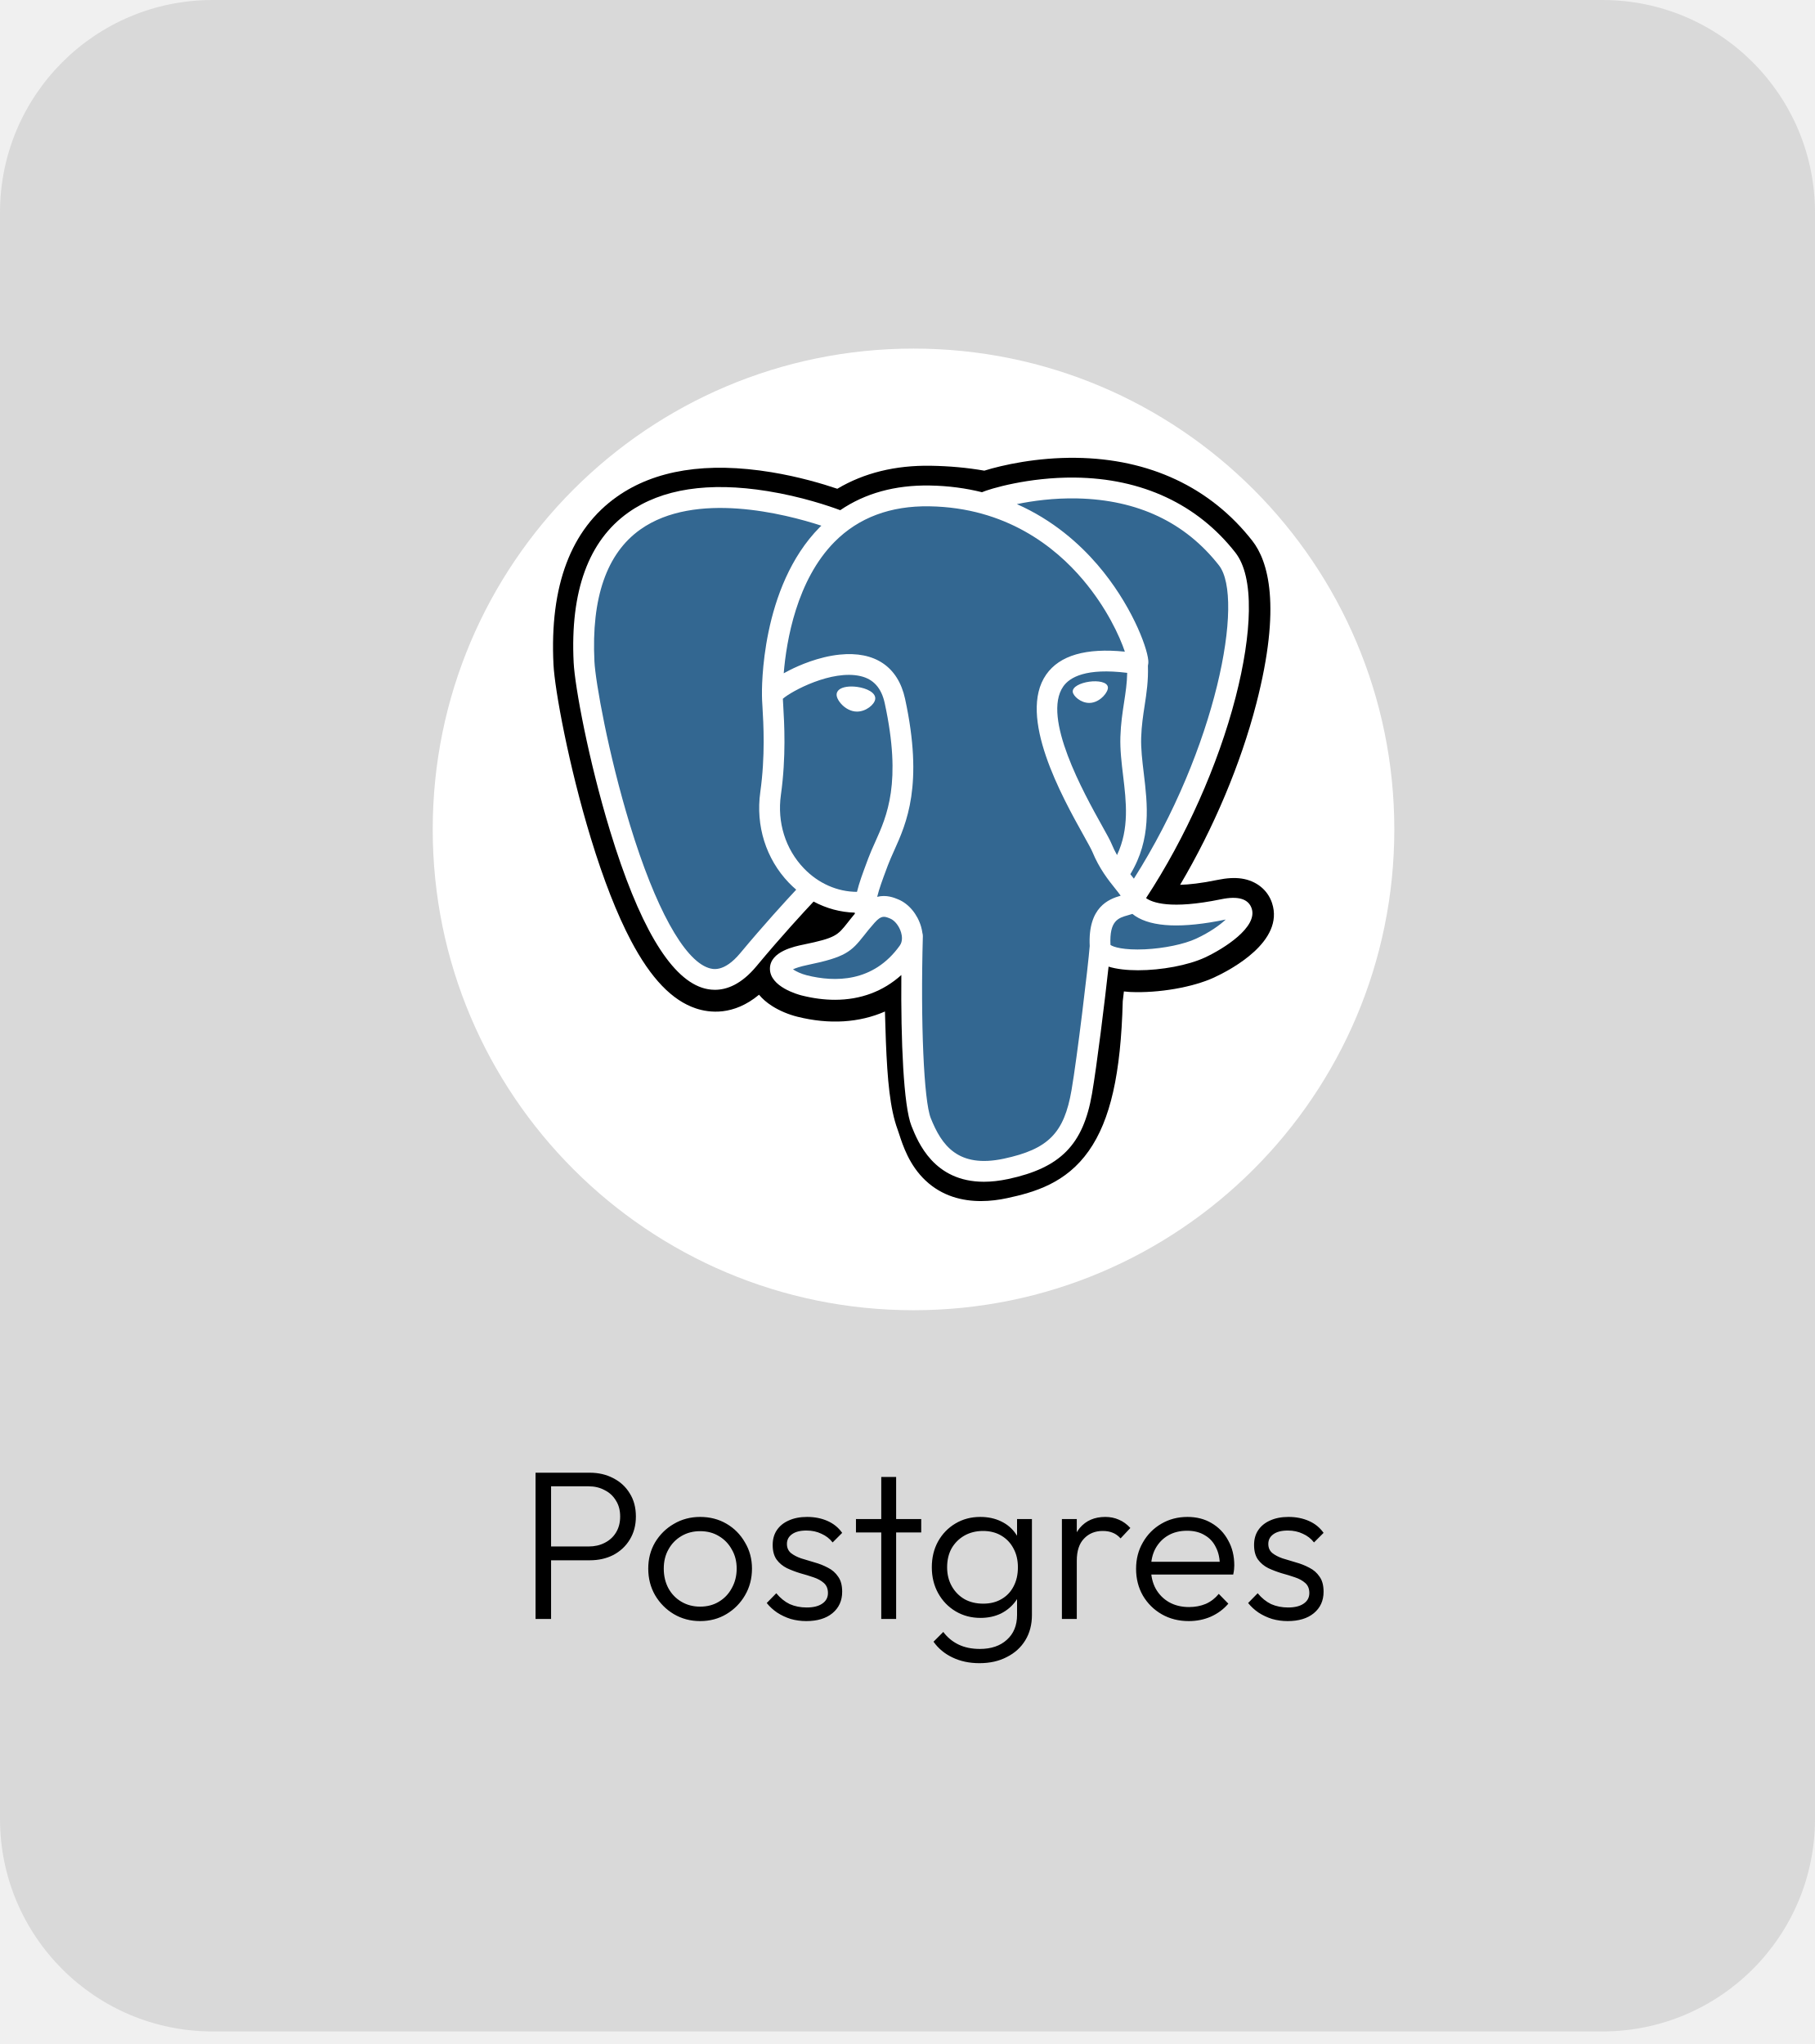
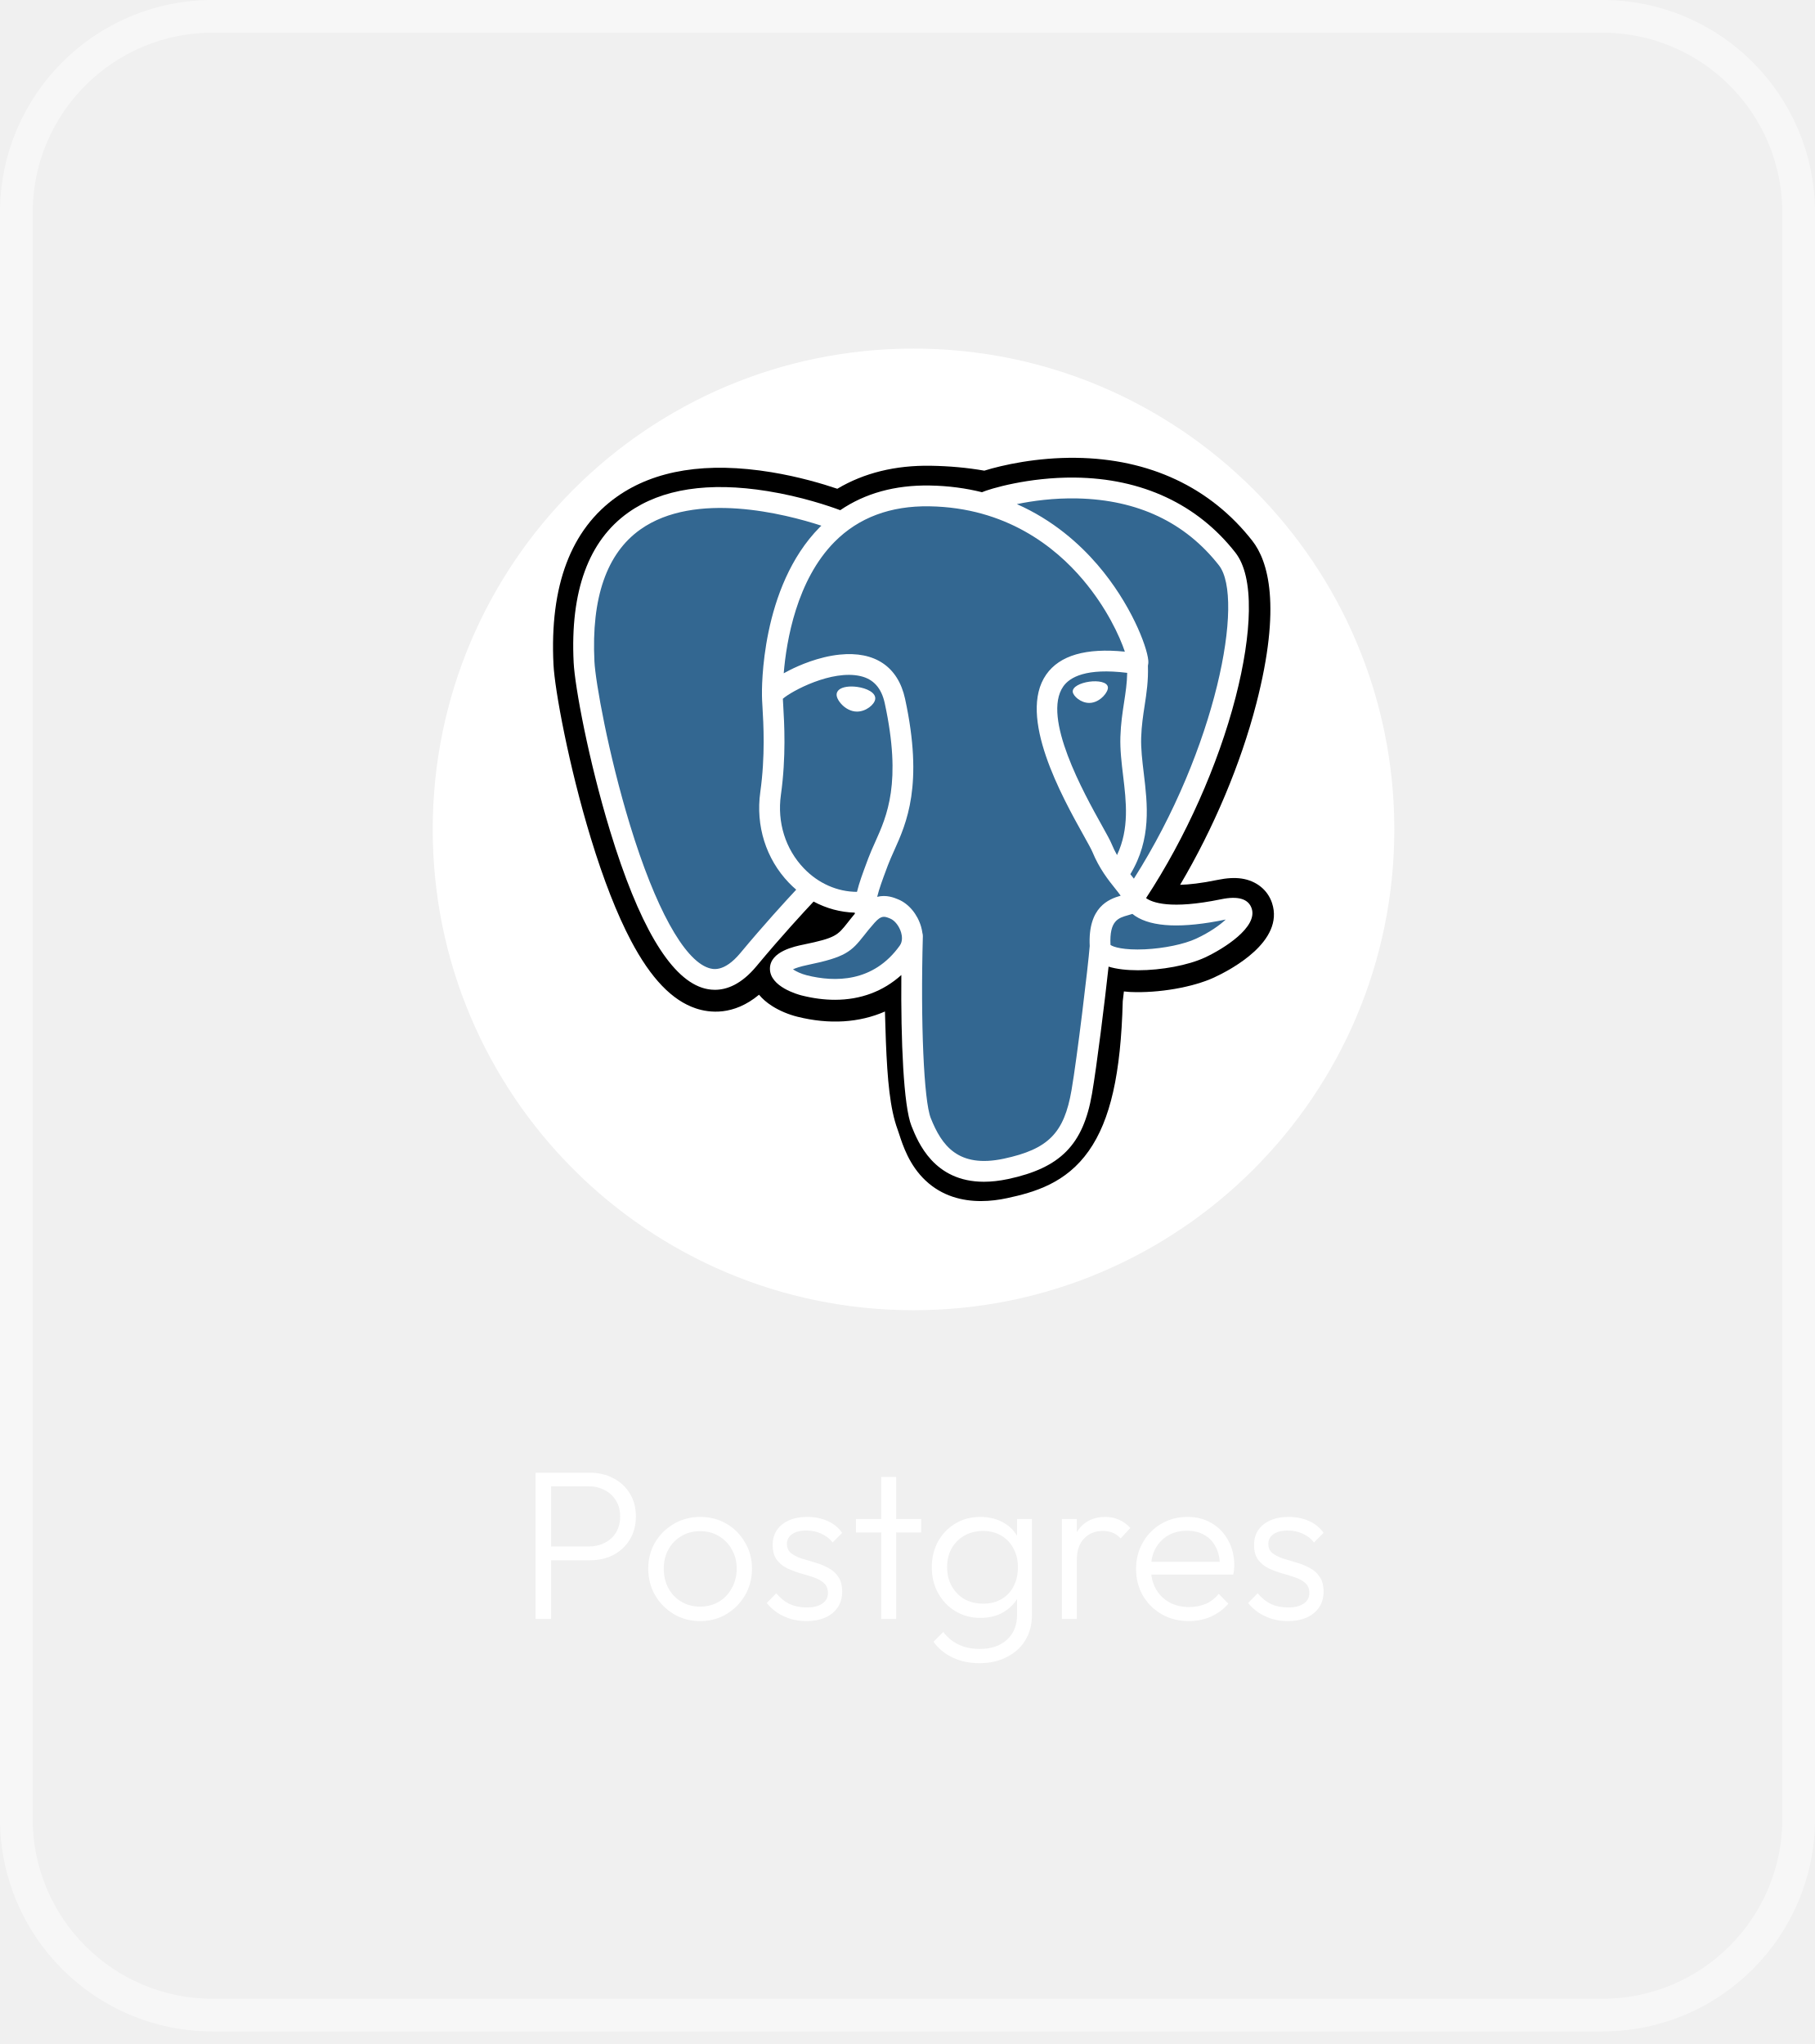
<svg xmlns="http://www.w3.org/2000/svg" width="111" height="125" viewBox="0 0 111 125" fill="none">
-   <rect width="111" height="124.232" rx="13" fill="#D9D9D9" />
+   <rect x="1" y="1" width="109" height="122.232" rx="12" stroke="white" stroke-opacity="0.48" stroke-width="2" />
  <rect x="26.464" y="21.318" width="58.808" height="58.808" rx="29.404" fill="white" />
-   <mask id="mask0_145_201" style="mask-type:luminance" maskUnits="userSpaceOnUse" x="26" y="21" width="60" height="60">
+   <mask id="mask0_222_46" style="mask-type:luminance" maskUnits="userSpaceOnUse" x="26" y="21" width="60" height="60">
    <rect x="26.464" y="21.318" width="58.808" height="58.808" rx="29.404" fill="white" />
  </mask>
-   <g mask="url(#mask0_145_201)">
+   <g mask="url(#mask0_222_46)">
</g>
-   <g clip-path="url(#clip0_145_201)">
-     <path d="M77.794 55.225C77.529 54.422 76.835 53.864 75.937 53.729C75.514 53.666 75.029 53.693 74.455 53.811C73.455 54.018 72.713 54.096 72.172 54.111C74.216 50.661 75.877 46.727 76.834 43.023C78.38 37.035 77.554 34.306 76.588 33.072C74.032 29.806 70.302 28.052 65.803 27.998C63.403 27.968 61.296 28.442 60.197 28.783C59.173 28.603 58.073 28.502 56.918 28.483C54.754 28.449 52.842 28.92 51.208 29.89C50.303 29.584 48.851 29.153 47.175 28.878C43.231 28.23 40.053 28.735 37.728 30.377C34.913 32.365 33.608 35.82 33.85 40.645C33.926 42.178 34.783 46.839 36.133 51.259C36.908 53.8 37.735 55.91 38.59 57.531C39.803 59.83 41.102 61.184 42.559 61.669C43.376 61.942 44.859 62.132 46.42 60.832C46.618 61.072 46.882 61.31 47.233 61.531C47.677 61.812 48.221 62.041 48.764 62.177C50.722 62.666 52.556 62.544 54.121 61.858C54.131 62.136 54.138 62.402 54.144 62.632C54.155 63.004 54.165 63.369 54.179 63.71C54.271 66.019 54.428 67.815 54.894 69.071C54.919 69.14 54.954 69.245 54.99 69.357C55.222 70.068 55.611 71.258 56.598 72.19C57.621 73.155 58.858 73.452 59.992 73.451C60.56 73.451 61.102 73.377 61.578 73.275C63.273 72.912 65.199 72.358 66.591 70.375C67.908 68.5 68.548 65.676 68.664 61.227C68.679 61.101 68.693 60.981 68.707 60.866C68.715 60.789 68.725 60.71 68.734 60.631L69.044 60.659L69.124 60.664C70.851 60.743 72.962 60.377 74.259 59.774C75.284 59.299 78.567 57.565 77.794 55.225Z" fill="black" />
-     <path d="M74.841 55.68C69.707 56.739 69.354 55.001 69.354 55.001C74.775 46.957 77.041 36.747 75.086 34.248C69.751 27.431 60.515 30.655 60.361 30.739L60.312 30.748C59.297 30.537 58.162 30.412 56.886 30.391C54.563 30.353 52.801 31 51.464 32.014C51.464 32.014 34.989 25.227 35.755 40.55C35.918 43.81 40.427 65.215 45.806 58.75C47.772 56.386 49.671 54.387 49.671 54.387C50.614 55.013 51.744 55.333 52.928 55.218L53.02 55.14C52.991 55.434 53.004 55.721 53.056 56.061C51.671 57.609 52.078 57.88 49.308 58.451C46.506 59.028 48.152 60.056 49.227 60.325C50.53 60.651 53.545 61.113 55.582 58.261L55.501 58.587C56.044 59.021 56.425 61.415 56.361 63.585C56.297 65.754 56.255 67.244 56.683 68.408C57.11 69.571 57.537 72.189 61.178 71.409C64.22 70.757 65.797 69.067 66.016 66.249C66.172 64.245 66.524 64.542 66.546 62.75L66.829 61.902C67.155 59.186 66.881 58.31 68.755 58.717L69.211 58.757C70.59 58.82 72.396 58.535 73.456 58.043C75.738 56.984 77.091 55.216 74.841 55.68H74.841Z" fill="#336791" />
-     <path d="M52.428 42.008C51.965 41.943 51.546 42.003 51.334 42.163C51.215 42.254 51.178 42.358 51.168 42.431C51.142 42.621 51.275 42.832 51.357 42.941C51.59 43.249 51.929 43.461 52.265 43.507C52.314 43.514 52.362 43.517 52.41 43.517C52.971 43.517 53.48 43.081 53.525 42.759C53.581 42.356 52.996 42.087 52.428 42.008Z" fill="white" />
-     <path d="M67.755 42.02C67.711 41.704 67.149 41.614 66.615 41.688C66.082 41.763 65.565 42.003 65.608 42.32C65.643 42.567 66.087 42.987 66.614 42.987C66.659 42.987 66.703 42.984 66.749 42.978C67.1 42.929 67.358 42.706 67.481 42.577C67.667 42.381 67.775 42.163 67.755 42.02Z" fill="white" />
-     <path d="M76.55 55.56C76.354 54.968 75.724 54.777 74.677 54.994C71.569 55.635 70.456 55.191 70.09 54.922C72.506 51.241 74.494 46.792 75.566 42.641C76.074 40.674 76.355 38.848 76.377 37.36C76.403 35.726 76.124 34.526 75.551 33.792C73.237 30.836 69.841 29.25 65.731 29.206C62.905 29.175 60.517 29.898 60.054 30.101C59.08 29.859 58.017 29.71 56.86 29.691C54.739 29.657 52.905 30.165 51.387 31.2C50.727 30.954 49.023 30.369 46.939 30.034C43.336 29.453 40.472 29.893 38.429 31.341C35.991 33.068 34.865 36.156 35.083 40.518C35.157 41.986 35.993 46.5 37.313 50.824C39.05 56.515 40.938 59.736 42.925 60.399C43.157 60.477 43.425 60.531 43.721 60.531C44.446 60.531 45.334 60.204 46.259 59.093C47.794 57.245 49.228 55.697 49.757 55.135C50.538 55.554 51.395 55.788 52.273 55.812C52.275 55.835 52.277 55.858 52.279 55.88C52.103 56.089 51.959 56.272 51.836 56.429C51.227 57.2 51.101 57.361 49.144 57.764C48.587 57.879 47.108 58.184 47.087 59.22C47.063 60.353 48.834 60.828 49.036 60.879C49.74 61.055 50.417 61.142 51.063 61.142C52.635 61.142 54.018 60.625 55.123 59.626C55.089 63.663 55.258 67.641 55.742 68.853C56.139 69.846 57.109 72.271 60.173 72.27C60.622 72.27 61.117 72.218 61.661 72.102C64.859 71.416 66.247 70.003 66.784 66.887C67.072 65.222 67.565 61.246 67.797 59.114C68.287 59.266 68.917 59.336 69.598 59.336C71.02 59.336 72.659 59.034 73.688 58.557C74.843 58.02 76.928 56.704 76.55 55.56ZM68.936 41.148C68.925 41.778 68.838 42.349 68.746 42.946C68.648 43.588 68.545 44.251 68.52 45.056C68.494 45.84 68.592 46.655 68.687 47.443C68.878 49.035 69.074 50.673 68.314 52.29C68.196 52.081 68.082 51.852 67.978 51.598C67.883 51.369 67.678 51.002 67.394 50.493C66.29 48.511 63.703 43.872 65.027 41.979C65.421 41.415 66.422 40.836 68.936 41.148ZM65.889 30.481C69.573 30.563 72.486 31.941 74.549 34.576C76.131 36.598 74.388 45.797 69.345 53.734C69.296 53.67 69.245 53.606 69.192 53.541C69.171 53.515 69.15 53.488 69.129 53.461C70.432 51.309 70.177 49.179 69.95 47.291C69.857 46.517 69.769 45.785 69.791 45.097C69.814 44.369 69.911 43.744 70.004 43.14C70.118 42.395 70.235 41.624 70.203 40.716C70.227 40.621 70.237 40.508 70.224 40.375C70.142 39.504 69.147 36.897 67.121 34.538C66.012 33.248 64.395 31.803 62.188 30.829C63.137 30.633 64.436 30.449 65.889 30.481ZM45.28 58.279C44.262 59.504 43.559 59.269 43.327 59.192C41.82 58.689 40.071 55.504 38.529 50.453C37.195 46.082 36.416 41.687 36.354 40.454C36.159 36.556 37.104 33.84 39.162 32.38C42.512 30.005 48.02 31.427 50.233 32.148C50.201 32.179 50.168 32.208 50.136 32.24C46.505 35.908 46.591 42.174 46.6 42.557C46.599 42.705 46.612 42.914 46.629 43.202C46.691 44.256 46.808 46.217 46.497 48.438C46.208 50.503 46.845 52.523 48.242 53.982C48.387 54.133 48.538 54.274 48.694 54.408C48.072 55.074 46.72 56.548 45.28 58.279ZM49.161 53.101C48.034 51.926 47.523 50.291 47.757 48.615C48.085 46.268 47.964 44.224 47.899 43.127C47.89 42.973 47.882 42.838 47.877 42.732C48.408 42.262 50.866 40.944 52.619 41.346C53.419 41.529 53.907 42.074 54.109 43.011C55.159 47.863 54.248 49.885 53.517 51.51C53.366 51.845 53.224 52.161 53.102 52.489L53.008 52.742C52.77 53.381 52.547 53.976 52.41 54.541C51.212 54.538 50.047 54.026 49.161 53.101ZM49.345 59.644C48.995 59.557 48.681 59.405 48.496 59.279C48.65 59.207 48.925 59.108 49.4 59.01C51.703 58.536 52.058 58.202 52.835 57.216C53.013 56.99 53.215 56.733 53.494 56.421L53.495 56.421C53.911 55.955 54.101 56.034 54.447 56.177C54.726 56.293 54.999 56.644 55.109 57.03C55.162 57.212 55.221 57.558 55.028 57.827C53.406 60.098 51.042 60.069 49.345 59.644ZM61.395 70.858C58.578 71.461 57.581 70.024 56.923 68.381C56.499 67.32 56.291 62.537 56.439 57.255C56.441 57.185 56.431 57.117 56.411 57.053C56.395 56.93 56.369 56.805 56.333 56.68C56.113 55.911 55.577 55.268 54.934 55.002C54.678 54.896 54.209 54.702 53.646 54.846C53.766 54.351 53.974 53.792 54.2 53.186L54.295 52.931C54.402 52.644 54.536 52.347 54.677 52.032C55.443 50.332 56.491 48.003 55.353 42.742C54.927 40.772 53.504 39.81 51.347 40.033C50.054 40.167 48.871 40.689 48.281 40.988C48.154 41.052 48.038 41.114 47.93 41.175C48.094 39.189 48.717 35.479 51.044 33.132C52.51 31.654 54.461 30.924 56.839 30.963C61.525 31.04 64.529 33.444 66.225 35.448C67.686 37.175 68.477 38.914 68.793 39.852C66.418 39.611 64.803 40.079 63.984 41.25C62.203 43.796 64.959 48.737 66.283 51.112C66.526 51.548 66.736 51.924 66.802 52.084C67.233 53.129 67.791 53.827 68.199 54.336C68.324 54.492 68.445 54.643 68.537 54.776C67.818 54.983 66.526 55.462 66.644 57.856C66.549 59.058 65.874 64.684 65.531 66.671C65.078 69.297 64.112 70.275 61.395 70.858ZM73.152 57.403C72.417 57.744 71.186 58 70.017 58.055C68.725 58.116 68.068 57.911 67.913 57.784C67.841 56.292 68.396 56.136 68.984 55.971C69.077 55.945 69.167 55.92 69.254 55.889C69.308 55.934 69.367 55.977 69.432 56.02C70.47 56.705 72.321 56.779 74.934 56.239C74.944 56.237 74.954 56.236 74.963 56.234C74.611 56.563 74.007 57.006 73.152 57.403Z" fill="white" />
+   <g clip-path="url(#clip0_222_46)">
+     <path d="M77.794 55.225C77.529 54.422 76.835 53.864 75.937 53.729C75.514 53.666 75.029 53.693 74.455 53.811C73.455 54.018 72.714 54.096 72.172 54.111C74.216 50.661 75.877 46.727 76.834 43.023C78.38 37.035 77.554 34.306 76.588 33.072C74.032 29.806 70.302 28.052 65.803 27.998C63.403 27.968 61.296 28.442 60.197 28.783C59.173 28.603 58.073 28.502 56.918 28.483C54.754 28.449 52.842 28.92 51.208 29.89C50.303 29.584 48.851 29.153 47.175 28.878C43.231 28.23 40.053 28.735 37.728 30.377C34.913 32.365 33.608 35.82 33.85 40.645C33.926 42.178 34.783 46.839 36.133 51.259C36.908 53.8 37.735 55.91 38.59 57.531C39.804 59.83 41.102 61.184 42.559 61.669C43.376 61.942 44.86 62.132 46.42 60.832C46.618 61.072 46.882 61.31 47.233 61.531C47.677 61.812 48.221 62.041 48.764 62.177C50.722 62.666 52.556 62.544 54.121 61.858C54.131 62.136 54.138 62.402 54.144 62.632C54.155 63.004 54.165 63.369 54.179 63.71C54.271 66.019 54.428 67.815 54.894 69.071C54.919 69.14 54.954 69.245 54.99 69.357C55.222 70.068 55.611 71.258 56.598 72.19C57.621 73.155 58.859 73.452 59.992 73.451C60.56 73.451 61.102 73.377 61.578 73.275C63.273 72.912 65.199 72.358 66.591 70.375C67.908 68.5 68.548 65.676 68.664 61.227C68.679 61.101 68.693 60.981 68.707 60.866C68.716 60.789 68.725 60.71 68.734 60.631L69.044 60.659L69.124 60.664C70.851 60.743 72.962 60.377 74.259 59.774C75.284 59.299 78.567 57.565 77.794 55.225Z" fill="black" />
+     <path d="M74.841 55.68C69.707 56.739 69.354 55.001 69.354 55.001C74.775 46.957 77.041 36.747 75.086 34.248C69.751 27.431 60.515 30.655 60.361 30.739L60.312 30.748C59.297 30.537 58.162 30.412 56.886 30.391C54.563 30.353 52.801 31 51.464 32.014C51.464 32.014 34.989 25.227 35.755 40.55C35.918 43.81 40.427 65.215 45.806 58.75C47.772 56.386 49.671 54.387 49.671 54.387C50.614 55.013 51.744 55.333 52.928 55.218L53.02 55.14C52.991 55.434 53.004 55.721 53.057 56.061C51.671 57.609 52.078 57.88 49.308 58.451C46.506 59.028 48.152 60.056 49.227 60.325C50.53 60.651 53.545 61.113 55.582 58.261L55.501 58.587C56.044 59.021 56.425 61.415 56.361 63.585C56.297 65.754 56.255 67.244 56.683 68.408C57.11 69.571 57.537 72.189 61.178 71.409C64.22 70.757 65.797 69.067 66.016 66.249C66.172 64.245 66.524 64.542 66.546 62.75L66.829 61.902C67.155 59.186 66.881 58.31 68.755 58.717L69.211 58.757C70.59 58.82 72.396 58.535 73.456 58.043C75.738 56.984 77.091 55.216 74.841 55.68H74.841Z" fill="#336791" />
+     <path d="M52.428 42.008C51.965 41.943 51.546 42.003 51.334 42.163C51.215 42.254 51.178 42.358 51.168 42.431C51.142 42.621 51.275 42.832 51.358 42.941C51.59 43.249 51.929 43.461 52.265 43.507C52.314 43.514 52.362 43.517 52.41 43.517C52.971 43.517 53.48 43.081 53.525 42.759C53.581 42.356 52.996 42.087 52.428 42.008Z" fill="white" />
+     <path d="M67.755 42.02C67.711 41.704 67.149 41.614 66.615 41.688C66.082 41.763 65.565 42.003 65.608 42.32C65.643 42.567 66.088 42.987 66.614 42.987C66.659 42.987 66.704 42.984 66.749 42.978C67.1 42.929 67.358 42.706 67.481 42.577C67.667 42.381 67.775 42.163 67.755 42.02Z" fill="white" />
+     <path d="M76.55 55.56C76.354 54.968 75.724 54.777 74.677 54.994C71.569 55.635 70.456 55.191 70.09 54.922C72.506 51.241 74.494 46.792 75.566 42.641C76.074 40.674 76.355 38.848 76.377 37.36C76.403 35.726 76.125 34.526 75.551 33.792C73.237 30.836 69.841 29.25 65.731 29.206C62.905 29.175 60.517 29.898 60.054 30.101C59.08 29.859 58.017 29.71 56.86 29.691C54.739 29.657 52.905 30.165 51.387 31.2C50.727 30.954 49.023 30.369 46.939 30.034C43.336 29.453 40.472 29.893 38.429 31.341C35.991 33.068 34.865 36.156 35.083 40.518C35.157 41.986 35.993 46.5 37.313 50.824C39.05 56.515 40.938 59.736 42.925 60.399C43.157 60.477 43.425 60.531 43.721 60.531C44.446 60.531 45.334 60.204 46.259 59.093C47.794 57.245 49.228 55.697 49.757 55.135C50.538 55.554 51.395 55.788 52.273 55.812C52.275 55.835 52.277 55.858 52.279 55.88C52.103 56.089 51.959 56.272 51.836 56.429C51.227 57.2 51.101 57.361 49.144 57.764C48.587 57.879 47.108 58.184 47.087 59.22C47.063 60.353 48.834 60.828 49.036 60.879C49.74 61.055 50.417 61.142 51.063 61.142C52.635 61.142 54.018 60.625 55.123 59.626C55.089 63.663 55.258 67.641 55.742 68.853C56.139 69.846 57.109 72.271 60.173 72.27C60.622 72.27 61.117 72.218 61.662 72.102C64.859 71.416 66.247 70.003 66.784 66.887C67.072 65.222 67.565 61.246 67.797 59.114C68.287 59.266 68.917 59.336 69.599 59.336C71.02 59.336 72.659 59.034 73.688 58.557C74.843 58.02 76.928 56.704 76.55 55.56ZM68.936 41.148C68.925 41.778 68.838 42.349 68.746 42.946C68.648 43.588 68.545 44.251 68.52 45.056C68.494 45.84 68.592 46.655 68.687 47.443C68.878 49.035 69.074 50.673 68.314 52.29C68.196 52.081 68.082 51.852 67.978 51.598C67.883 51.369 67.678 51.002 67.395 50.493C66.29 48.511 63.703 43.872 65.027 41.979C65.421 41.415 66.423 40.836 68.936 41.148ZM65.89 30.481C69.573 30.563 72.486 31.941 74.549 34.576C76.131 36.598 74.389 45.797 69.345 53.734C69.296 53.67 69.245 53.606 69.192 53.541C69.171 53.515 69.15 53.488 69.129 53.461C70.432 51.309 70.177 49.179 69.95 47.291C69.857 46.517 69.769 45.785 69.791 45.097C69.814 44.369 69.911 43.744 70.004 43.14C70.118 42.395 70.235 41.624 70.203 40.716C70.227 40.621 70.237 40.508 70.224 40.375C70.142 39.504 69.148 36.897 67.121 34.538C66.012 33.248 64.395 31.803 62.188 30.829C63.137 30.633 64.436 30.449 65.89 30.481ZM45.281 58.279C44.262 59.504 43.559 59.269 43.327 59.192C41.82 58.689 40.071 55.504 38.529 50.453C37.195 46.082 36.416 41.687 36.354 40.454C36.159 36.556 37.104 33.84 39.162 32.38C42.512 30.005 48.02 31.427 50.233 32.148C50.201 32.179 50.168 32.208 50.136 32.24C46.505 35.908 46.591 42.174 46.6 42.557C46.6 42.705 46.612 42.914 46.629 43.202C46.691 44.256 46.808 46.217 46.497 48.438C46.208 50.503 46.845 52.523 48.243 53.982C48.387 54.133 48.538 54.274 48.694 54.408C48.072 55.074 46.72 56.548 45.281 58.279ZM49.161 53.101C48.035 51.926 47.523 50.291 47.757 48.615C48.085 46.268 47.964 44.224 47.899 43.127C47.89 42.973 47.882 42.838 47.877 42.732C48.408 42.262 50.866 40.944 52.619 41.346C53.419 41.529 53.907 42.074 54.11 43.011C55.159 47.863 54.248 49.885 53.517 51.51C53.367 51.845 53.224 52.161 53.102 52.489L53.008 52.742C52.77 53.381 52.548 53.976 52.41 54.541C51.212 54.538 50.047 54.026 49.161 53.101ZM49.345 59.644C48.995 59.557 48.681 59.405 48.496 59.279C48.65 59.207 48.925 59.108 49.4 59.01C51.703 58.536 52.059 58.202 52.835 57.216C53.013 56.99 53.215 56.733 53.494 56.421L53.495 56.421C53.911 55.955 54.101 56.034 54.447 56.177C54.727 56.293 54.999 56.644 55.11 57.03C55.162 57.212 55.221 57.558 55.028 57.827C53.406 60.098 51.043 60.069 49.345 59.644ZM61.395 70.858C58.578 71.461 57.581 70.024 56.924 68.381C56.499 67.32 56.291 62.537 56.439 57.255C56.441 57.185 56.431 57.117 56.411 57.053C56.395 56.93 56.369 56.805 56.333 56.68C56.113 55.911 55.577 55.268 54.934 55.002C54.678 54.896 54.209 54.702 53.646 54.846C53.766 54.351 53.974 53.792 54.2 53.186L54.295 52.931C54.402 52.644 54.536 52.347 54.677 52.032C55.443 50.332 56.491 48.003 55.353 42.742C54.927 40.772 53.504 39.81 51.347 40.033C50.054 40.167 48.871 40.689 48.281 40.988C48.154 41.052 48.038 41.114 47.93 41.175C48.094 39.189 48.717 35.479 51.044 33.132C52.51 31.654 54.461 30.924 56.839 30.963C61.525 31.04 64.529 33.444 66.225 35.448C67.686 37.175 68.477 38.914 68.793 39.852C66.418 39.611 64.803 40.079 63.985 41.25C62.203 43.796 64.959 48.737 66.283 51.112C66.526 51.548 66.736 51.924 66.802 52.084C67.233 53.129 67.791 53.827 68.199 54.336C68.324 54.492 68.445 54.643 68.537 54.776C67.818 54.983 66.526 55.462 66.644 57.856C66.549 59.058 65.874 64.684 65.531 66.671C65.078 69.297 64.112 70.275 61.395 70.858ZM73.152 57.403C72.417 57.744 71.186 58 70.017 58.055C68.725 58.116 68.068 57.911 67.914 57.784C67.841 56.292 68.397 56.136 68.984 55.971C69.077 55.945 69.167 55.92 69.254 55.889C69.308 55.934 69.367 55.977 69.432 56.02C70.47 56.705 72.321 56.779 74.934 56.239C74.944 56.237 74.954 56.236 74.963 56.234C74.611 56.563 74.007 57.006 73.152 57.403Z" fill="white" />
  </g>
-   <path d="M33.364 95.419V94.574H36.003C36.367 94.574 36.692 94.5 36.978 94.353C37.273 94.205 37.503 93.997 37.667 93.729C37.841 93.451 37.927 93.122 37.927 92.741C37.927 92.359 37.841 92.034 37.667 91.766C37.503 91.488 37.273 91.276 36.978 91.129C36.692 90.973 36.367 90.895 36.003 90.895H33.364V90.063H36.068C36.606 90.063 37.087 90.175 37.511 90.401C37.936 90.617 38.27 90.925 38.512 91.324C38.764 91.722 38.889 92.195 38.889 92.741C38.889 93.278 38.764 93.75 38.512 94.158C38.27 94.556 37.936 94.868 37.511 95.094C37.087 95.31 36.606 95.419 36.068 95.419H33.364ZM32.753 99.007V90.063H33.702V99.007H32.753ZM42.817 99.137C42.227 99.137 41.69 98.994 41.205 98.708C40.728 98.422 40.347 98.036 40.061 97.551C39.783 97.065 39.645 96.524 39.645 95.926C39.645 95.336 39.783 94.803 40.061 94.327C40.347 93.85 40.728 93.473 41.205 93.196C41.69 92.91 42.227 92.767 42.817 92.767C43.415 92.767 43.952 92.905 44.429 93.183C44.906 93.46 45.282 93.841 45.56 94.327C45.846 94.803 45.989 95.336 45.989 95.926C45.989 96.532 45.846 97.078 45.56 97.564C45.282 98.04 44.906 98.422 44.429 98.708C43.952 98.994 43.415 99.137 42.817 99.137ZM42.817 98.253C43.25 98.253 43.632 98.153 43.961 97.954C44.299 97.754 44.563 97.477 44.754 97.122C44.953 96.766 45.053 96.368 45.053 95.926C45.053 95.484 44.953 95.094 44.754 94.756C44.563 94.409 44.299 94.136 43.961 93.937C43.632 93.737 43.25 93.638 42.817 93.638C42.392 93.638 42.011 93.737 41.673 93.937C41.335 94.136 41.071 94.409 40.88 94.756C40.689 95.094 40.594 95.484 40.594 95.926C40.594 96.376 40.689 96.779 40.88 97.135C41.071 97.481 41.335 97.754 41.673 97.954C42.011 98.153 42.392 98.253 42.817 98.253ZM49.309 99.137C48.979 99.137 48.663 99.093 48.359 99.007C48.056 98.911 47.779 98.781 47.528 98.617C47.285 98.452 47.072 98.257 46.891 98.032L47.475 97.434C47.718 97.728 47.991 97.949 48.294 98.097C48.606 98.235 48.953 98.305 49.334 98.305C49.742 98.305 50.058 98.227 50.284 98.071C50.517 97.915 50.635 97.698 50.635 97.421C50.635 97.161 50.552 96.957 50.388 96.81C50.223 96.662 50.011 96.545 49.751 96.459C49.499 96.372 49.23 96.29 48.944 96.212C48.658 96.125 48.386 96.021 48.126 95.9C47.865 95.77 47.653 95.592 47.489 95.367C47.333 95.141 47.255 94.847 47.255 94.483C47.255 94.136 47.337 93.837 47.502 93.586C47.675 93.326 47.917 93.126 48.23 92.988C48.55 92.84 48.927 92.767 49.361 92.767C49.82 92.767 50.236 92.849 50.609 93.014C50.981 93.178 51.28 93.421 51.505 93.742L50.921 94.327C50.739 94.093 50.509 93.915 50.231 93.794C49.963 93.664 49.66 93.599 49.322 93.599C48.931 93.599 48.633 93.677 48.425 93.833C48.225 93.98 48.126 94.175 48.126 94.418C48.126 94.652 48.208 94.838 48.373 94.977C48.537 95.107 48.745 95.215 48.996 95.302C49.257 95.38 49.529 95.462 49.816 95.549C50.102 95.627 50.374 95.735 50.635 95.874C50.895 96.004 51.102 96.186 51.258 96.42C51.423 96.645 51.505 96.953 51.505 97.343C51.505 97.889 51.306 98.326 50.908 98.656C50.518 98.976 49.984 99.137 49.309 99.137ZM53.895 99.007V90.323H54.805V99.007H53.895ZM52.348 93.716V92.897H56.339V93.716H52.348ZM59.899 101.711C59.284 101.711 58.733 101.594 58.248 101.36C57.771 101.134 57.386 100.814 57.091 100.398L57.689 99.8C57.932 100.129 58.239 100.385 58.612 100.567C58.985 100.749 59.422 100.84 59.925 100.84C60.618 100.84 61.169 100.653 61.576 100.281C61.992 99.908 62.2 99.401 62.2 98.76V97.239L62.382 95.848L62.2 94.47V92.897H63.11V98.76C63.11 99.349 62.976 99.865 62.707 100.307C62.438 100.749 62.061 101.091 61.576 101.334C61.099 101.585 60.54 101.711 59.899 101.711ZM59.964 98.942C59.401 98.942 58.894 98.807 58.443 98.539C57.992 98.27 57.637 97.902 57.377 97.434C57.117 96.966 56.987 96.437 56.987 95.848C56.987 95.258 57.113 94.734 57.364 94.275C57.624 93.807 57.979 93.438 58.43 93.17C58.881 92.901 59.388 92.767 59.951 92.767C60.428 92.767 60.852 92.858 61.225 93.04C61.606 93.222 61.91 93.482 62.135 93.82C62.369 94.149 62.512 94.539 62.564 94.99V96.719C62.512 97.161 62.369 97.551 62.135 97.889C61.901 98.218 61.598 98.478 61.225 98.669C60.852 98.851 60.432 98.942 59.964 98.942ZM60.133 98.071C60.558 98.071 60.926 97.98 61.238 97.798C61.559 97.616 61.806 97.36 61.979 97.031C62.161 96.693 62.252 96.298 62.252 95.848C62.252 95.406 62.161 95.02 61.979 94.691C61.806 94.361 61.559 94.101 61.238 93.911C60.917 93.72 60.545 93.625 60.12 93.625C59.695 93.625 59.314 93.72 58.976 93.911C58.647 94.101 58.387 94.361 58.196 94.691C58.014 95.02 57.923 95.406 57.923 95.848C57.923 96.281 58.018 96.667 58.209 97.005C58.4 97.343 58.66 97.607 58.989 97.798C59.318 97.98 59.7 98.071 60.133 98.071ZM64.943 99.007V92.897H65.853V99.007H64.943ZM65.853 95.445L65.476 95.276C65.476 94.504 65.663 93.893 66.035 93.443C66.417 92.992 66.937 92.767 67.595 92.767C67.899 92.767 68.176 92.823 68.427 92.936C68.679 93.04 68.913 93.209 69.129 93.443L68.531 94.08C68.384 93.915 68.219 93.798 68.037 93.729C67.864 93.659 67.665 93.625 67.439 93.625C66.971 93.625 66.59 93.781 66.295 94.093C66.001 94.396 65.853 94.847 65.853 95.445ZM72.703 99.137C72.088 99.137 71.537 98.998 71.052 98.721C70.567 98.443 70.181 98.062 69.895 97.577C69.618 97.091 69.479 96.545 69.479 95.939C69.479 95.341 69.618 94.803 69.895 94.327C70.172 93.841 70.549 93.46 71.026 93.183C71.502 92.905 72.035 92.767 72.625 92.767C73.18 92.767 73.669 92.892 74.094 93.144C74.527 93.395 74.865 93.746 75.108 94.197C75.359 94.639 75.485 95.15 75.485 95.731C75.485 95.8 75.481 95.882 75.472 95.978C75.463 96.064 75.446 96.168 75.42 96.29H70.129V95.51H74.926L74.601 95.796C74.609 95.345 74.531 94.959 74.367 94.639C74.211 94.309 73.981 94.058 73.678 93.885C73.383 93.703 73.023 93.612 72.599 93.612C72.157 93.612 71.771 93.707 71.442 93.898C71.112 94.088 70.853 94.357 70.662 94.704C70.48 95.042 70.389 95.445 70.389 95.913C70.389 96.381 70.484 96.792 70.675 97.148C70.874 97.503 71.147 97.78 71.494 97.98C71.849 98.179 72.257 98.279 72.716 98.279C73.088 98.279 73.431 98.214 73.743 98.084C74.055 97.945 74.319 97.741 74.536 97.473L75.121 98.071C74.835 98.409 74.48 98.673 74.055 98.864C73.639 99.046 73.188 99.137 72.703 99.137ZM78.749 99.137C78.42 99.137 78.103 99.093 77.8 99.007C77.497 98.911 77.219 98.781 76.968 98.617C76.725 98.452 76.513 98.257 76.331 98.032L76.916 97.434C77.159 97.728 77.432 97.949 77.735 98.097C78.047 98.235 78.394 98.305 78.775 98.305C79.182 98.305 79.499 98.227 79.724 98.071C79.958 97.915 80.075 97.698 80.075 97.421C80.075 97.161 79.993 96.957 79.828 96.81C79.663 96.662 79.451 96.545 79.191 96.459C78.94 96.372 78.671 96.29 78.385 96.212C78.099 96.125 77.826 96.021 77.566 95.9C77.306 95.77 77.094 95.592 76.929 95.367C76.773 95.141 76.695 94.847 76.695 94.483C76.695 94.136 76.777 93.837 76.942 93.586C77.115 93.326 77.358 93.126 77.67 92.988C77.991 92.84 78.368 92.767 78.801 92.767C79.26 92.767 79.676 92.849 80.049 93.014C80.422 93.178 80.721 93.421 80.946 93.742L80.361 94.327C80.179 94.093 79.949 93.915 79.672 93.794C79.403 93.664 79.1 93.599 78.762 93.599C78.372 93.599 78.073 93.677 77.865 93.833C77.666 93.98 77.566 94.175 77.566 94.418C77.566 94.652 77.648 94.838 77.813 94.977C77.978 95.107 78.186 95.215 78.437 95.302C78.697 95.38 78.97 95.462 79.256 95.549C79.542 95.627 79.815 95.735 80.075 95.874C80.335 96.004 80.543 96.186 80.699 96.42C80.864 96.645 80.946 96.953 80.946 97.343C80.946 97.889 80.747 98.326 80.348 98.656C79.958 98.976 79.425 99.137 78.749 99.137Z" fill="black" />
+   <path d="M33.364 95.419V94.574H36.003C36.367 94.574 36.692 94.5 36.978 94.353C37.273 94.205 37.503 93.997 37.667 93.729C37.841 93.451 37.927 93.122 37.927 92.741C37.927 92.359 37.841 92.034 37.667 91.766C37.503 91.488 37.273 91.276 36.978 91.129C36.692 90.973 36.367 90.895 36.003 90.895H33.364V90.063H36.068C36.606 90.063 37.087 90.175 37.511 90.401C37.936 90.617 38.27 90.925 38.512 91.324C38.764 91.722 38.889 92.195 38.889 92.741C38.889 93.278 38.764 93.75 38.512 94.158C38.27 94.556 37.936 94.868 37.511 95.094C37.087 95.31 36.606 95.419 36.068 95.419H33.364ZM32.753 99.007V90.063H33.702V99.007H32.753ZM42.817 99.137C42.228 99.137 41.69 98.994 41.205 98.708C40.728 98.422 40.347 98.036 40.061 97.551C39.784 97.065 39.645 96.524 39.645 95.926C39.645 95.336 39.784 94.803 40.061 94.327C40.347 93.85 40.728 93.473 41.205 93.196C41.69 92.91 42.228 92.767 42.817 92.767C43.415 92.767 43.952 92.905 44.429 93.183C44.906 93.46 45.283 93.841 45.56 94.327C45.846 94.803 45.989 95.336 45.989 95.926C45.989 96.532 45.846 97.078 45.56 97.564C45.283 98.04 44.906 98.422 44.429 98.708C43.952 98.994 43.415 99.137 42.817 99.137ZM42.817 98.253C43.25 98.253 43.632 98.153 43.961 97.954C44.299 97.754 44.563 97.477 44.754 97.122C44.953 96.766 45.053 96.368 45.053 95.926C45.053 95.484 44.953 95.094 44.754 94.756C44.563 94.409 44.299 94.136 43.961 93.937C43.632 93.737 43.25 93.638 42.817 93.638C42.392 93.638 42.011 93.737 41.673 93.937C41.335 94.136 41.071 94.409 40.88 94.756C40.689 95.094 40.594 95.484 40.594 95.926C40.594 96.376 40.689 96.779 40.88 97.135C41.071 97.481 41.335 97.754 41.673 97.954C42.011 98.153 42.392 98.253 42.817 98.253ZM49.309 99.137C48.979 99.137 48.663 99.093 48.36 99.007C48.056 98.911 47.779 98.781 47.528 98.617C47.285 98.452 47.073 98.257 46.891 98.032L47.476 97.434C47.718 97.728 47.991 97.949 48.295 98.097C48.607 98.235 48.953 98.305 49.335 98.305C49.742 98.305 50.058 98.227 50.284 98.071C50.518 97.915 50.635 97.698 50.635 97.421C50.635 97.161 50.552 96.957 50.388 96.81C50.223 96.662 50.011 96.545 49.751 96.459C49.499 96.372 49.231 96.29 48.945 96.212C48.659 96.125 48.386 96.021 48.126 95.9C47.866 95.77 47.653 95.592 47.489 95.367C47.333 95.141 47.255 94.847 47.255 94.483C47.255 94.136 47.337 93.837 47.502 93.586C47.675 93.326 47.918 93.126 48.23 92.988C48.55 92.84 48.927 92.767 49.361 92.767C49.82 92.767 50.236 92.849 50.609 93.014C50.981 93.178 51.28 93.421 51.506 93.742L50.921 94.327C50.739 94.093 50.509 93.915 50.232 93.794C49.963 93.664 49.66 93.599 49.322 93.599C48.932 93.599 48.633 93.677 48.425 93.833C48.225 93.98 48.126 94.175 48.126 94.418C48.126 94.652 48.208 94.838 48.373 94.977C48.537 95.107 48.745 95.215 48.997 95.302C49.257 95.38 49.53 95.462 49.816 95.549C50.102 95.627 50.375 95.735 50.635 95.874C50.895 96.004 51.103 96.186 51.259 96.42C51.423 96.645 51.506 96.953 51.506 97.343C51.506 97.889 51.306 98.326 50.908 98.656C50.518 98.976 49.985 99.137 49.309 99.137ZM53.895 99.007V90.323H54.805V99.007H53.895ZM52.348 93.716V92.897H56.339V93.716H52.348ZM59.899 101.711C59.284 101.711 58.733 101.594 58.248 101.36C57.771 101.134 57.386 100.814 57.091 100.398L57.689 99.8C57.932 100.129 58.239 100.385 58.612 100.567C58.985 100.749 59.422 100.84 59.925 100.84C60.618 100.84 61.169 100.653 61.576 100.281C61.992 99.908 62.2 99.401 62.2 98.76V97.239L62.382 95.848L62.2 94.47V92.897H63.11V98.76C63.11 99.349 62.976 99.865 62.707 100.307C62.438 100.749 62.061 101.091 61.576 101.334C61.099 101.585 60.54 101.711 59.899 101.711ZM59.964 98.942C59.401 98.942 58.894 98.807 58.443 98.539C57.992 98.27 57.637 97.902 57.377 97.434C57.117 96.966 56.987 96.437 56.987 95.848C56.987 95.258 57.113 94.734 57.364 94.275C57.624 93.807 57.979 93.438 58.43 93.17C58.881 92.901 59.388 92.767 59.951 92.767C60.428 92.767 60.852 92.858 61.225 93.04C61.606 93.222 61.91 93.482 62.135 93.82C62.369 94.149 62.512 94.539 62.564 94.99V96.719C62.512 97.161 62.369 97.551 62.135 97.889C61.901 98.218 61.598 98.478 61.225 98.669C60.852 98.851 60.432 98.942 59.964 98.942ZM60.133 98.071C60.558 98.071 60.926 97.98 61.238 97.798C61.559 97.616 61.806 97.36 61.979 97.031C62.161 96.693 62.252 96.298 62.252 95.848C62.252 95.406 62.161 95.02 61.979 94.691C61.806 94.361 61.559 94.101 61.238 93.911C60.917 93.72 60.545 93.625 60.12 93.625C59.695 93.625 59.314 93.72 58.976 93.911C58.647 94.101 58.387 94.361 58.196 94.691C58.014 95.02 57.923 95.406 57.923 95.848C57.923 96.281 58.018 96.667 58.209 97.005C58.4 97.343 58.66 97.607 58.989 97.798C59.318 97.98 59.7 98.071 60.133 98.071ZM64.943 99.007V92.897H65.853V99.007H64.943ZM65.853 95.445L65.476 95.276C65.476 94.504 65.663 93.893 66.035 93.443C66.417 92.992 66.937 92.767 67.595 92.767C67.899 92.767 68.176 92.823 68.427 92.936C68.679 93.04 68.913 93.209 69.129 93.443L68.531 94.08C68.384 93.915 68.219 93.798 68.037 93.729C67.864 93.659 67.665 93.625 67.439 93.625C66.971 93.625 66.59 93.781 66.295 94.093C66.001 94.396 65.853 94.847 65.853 95.445ZM72.703 99.137C72.088 99.137 71.537 98.998 71.052 98.721C70.567 98.443 70.181 98.062 69.895 97.577C69.618 97.091 69.479 96.545 69.479 95.939C69.479 95.341 69.618 94.803 69.895 94.327C70.172 93.841 70.549 93.46 71.026 93.183C71.503 92.905 72.036 92.767 72.625 92.767C73.18 92.767 73.669 92.892 74.094 93.144C74.527 93.395 74.865 93.746 75.108 94.197C75.359 94.639 75.485 95.15 75.485 95.731C75.485 95.8 75.481 95.882 75.472 95.978C75.463 96.064 75.446 96.168 75.42 96.29H70.129V95.51H74.926L74.601 95.796C74.61 95.345 74.532 94.959 74.367 94.639C74.211 94.309 73.981 94.058 73.678 93.885C73.383 93.703 73.024 93.612 72.599 93.612C72.157 93.612 71.771 93.707 71.442 93.898C71.113 94.088 70.853 94.357 70.662 94.704C70.48 95.042 70.389 95.445 70.389 95.913C70.389 96.381 70.484 96.792 70.675 97.148C70.874 97.503 71.147 97.78 71.494 97.98C71.849 98.179 72.257 98.279 72.716 98.279C73.089 98.279 73.431 98.214 73.743 98.084C74.055 97.945 74.319 97.741 74.536 97.473L75.121 98.071C74.835 98.409 74.48 98.673 74.055 98.864C73.639 99.046 73.188 99.137 72.703 99.137ZM78.749 99.137C78.42 99.137 78.103 99.093 77.8 99.007C77.497 98.911 77.219 98.781 76.968 98.617C76.725 98.452 76.513 98.257 76.331 98.032L76.916 97.434C77.159 97.728 77.432 97.949 77.735 98.097C78.047 98.235 78.394 98.305 78.775 98.305C79.182 98.305 79.499 98.227 79.724 98.071C79.958 97.915 80.075 97.698 80.075 97.421C80.075 97.161 79.993 96.957 79.828 96.81C79.663 96.662 79.451 96.545 79.191 96.459C78.94 96.372 78.671 96.29 78.385 96.212C78.099 96.125 77.826 96.021 77.566 95.9C77.306 95.77 77.094 95.592 76.929 95.367C76.773 95.141 76.695 94.847 76.695 94.483C76.695 94.136 76.777 93.837 76.942 93.586C77.115 93.326 77.358 93.126 77.67 92.988C77.991 92.84 78.368 92.767 78.801 92.767C79.26 92.767 79.676 92.849 80.049 93.014C80.422 93.178 80.721 93.421 80.946 93.742L80.361 94.327C80.179 94.093 79.949 93.915 79.672 93.794C79.403 93.664 79.1 93.599 78.762 93.599C78.372 93.599 78.073 93.677 77.865 93.833C77.666 93.98 77.566 94.175 77.566 94.418C77.566 94.652 77.648 94.838 77.813 94.977C77.978 95.107 78.186 95.215 78.437 95.302C78.697 95.38 78.97 95.462 79.256 95.549C79.542 95.627 79.815 95.735 80.075 95.874C80.335 96.004 80.543 96.186 80.699 96.42C80.864 96.645 80.946 96.953 80.946 97.343C80.946 97.889 80.747 98.326 80.348 98.656C79.958 98.976 79.425 99.137 78.749 99.137Z" fill="white" />
  <defs>
-     <clipPath id="clip0_145_201">
+     <clipPath id="clip0_222_46">
      <rect width="45.576" height="45.576" fill="white" transform="translate(33.0795 27.9336)" />
    </clipPath>
  </defs>
</svg>
